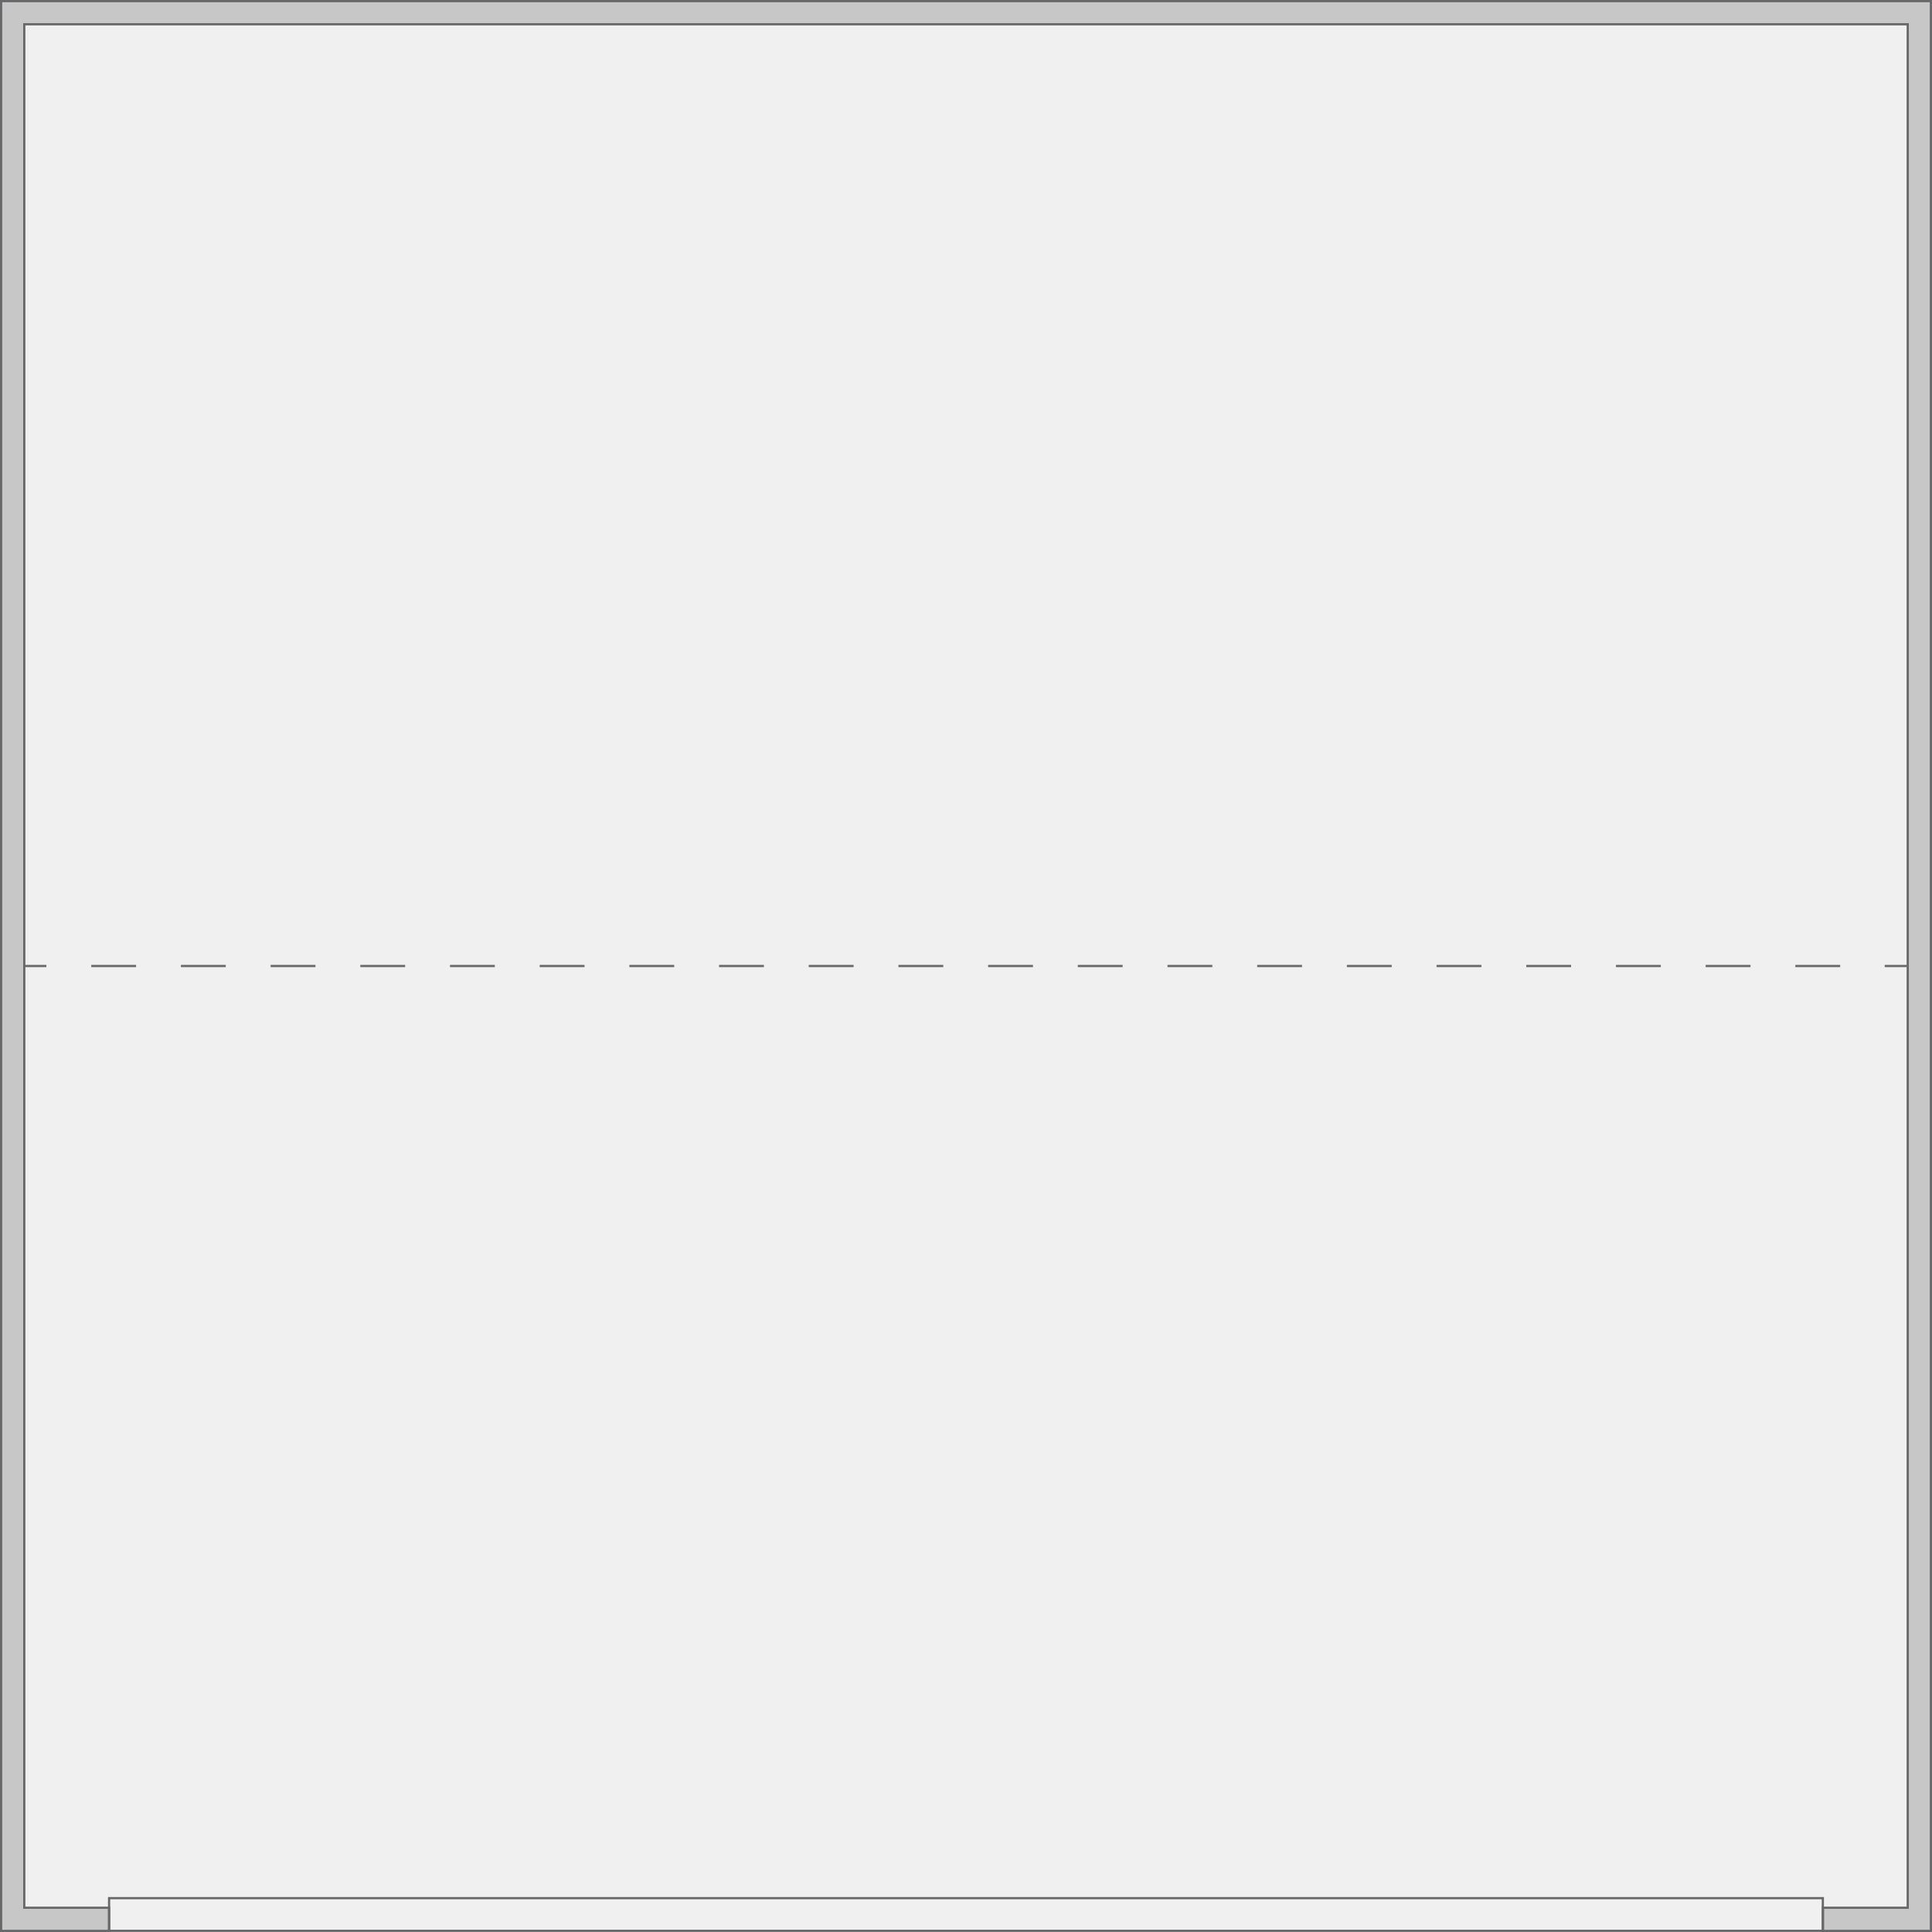
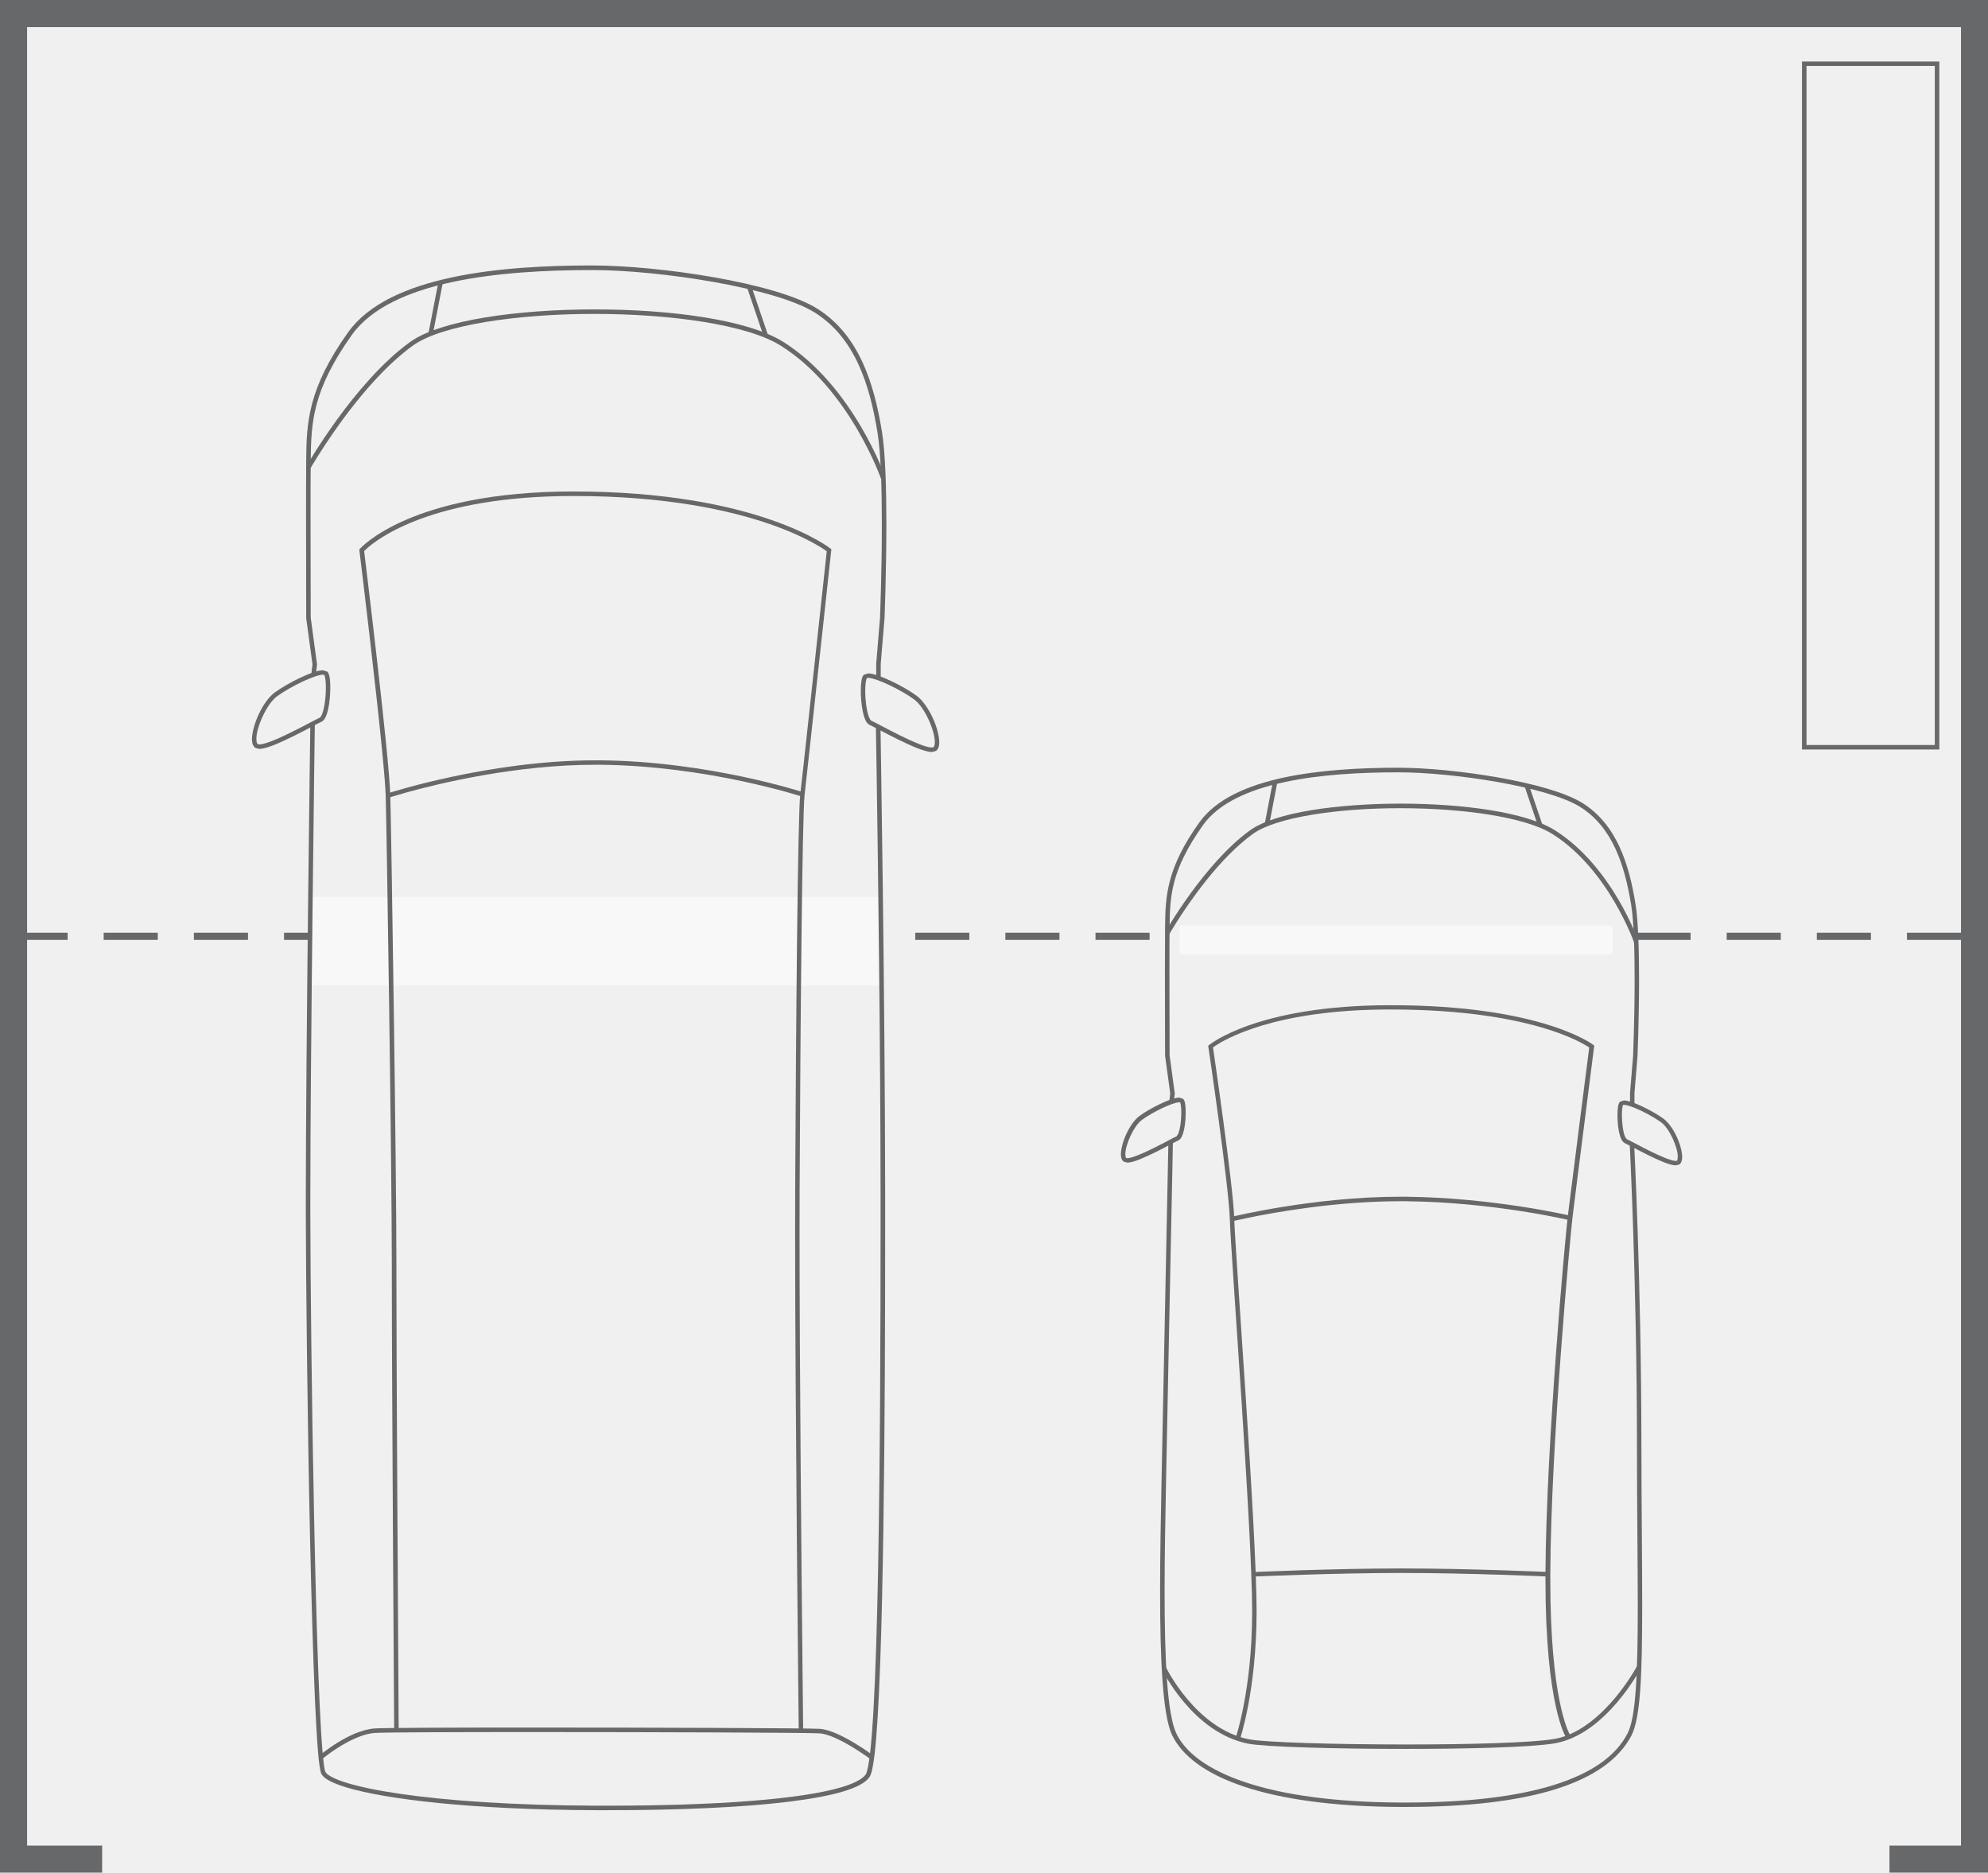
- <svg xmlns="http://www.w3.org/2000/svg" viewBox="0 0 261.94 261.94">
+ <svg xmlns="http://www.w3.org/2000/svg" id="Ebene_2" viewBox="0 0 246.58 232.23">
  <defs>
-     <style>.cls-1{fill:#676869;opacity:0.3;}.cls-1,.cls-2{fill-rule:evenodd;}.cls-2,.cls-3,.cls-4{fill:none;stroke:#676869;stroke-miterlimit:10;stroke-width:0.3px;}.cls-4{stroke-dasharray:6.08 6.08;}</style>
+     <style>.cls-1{opacity:.05;}.cls-1,.cls-2{fill:#676869;}.cls-3{fill:#fff;}</style>
  </defs>
-   <g id="Ebene_2" data-name="Ebene 2">
-     <g id="Ebene_1-2" data-name="Ebene 1">
-       <polygon class="cls-1" points="258.65 0.15 3.29 0.15 0.15 0.15 0.15 3.29 0.15 258.65 0.15 261.79 3.29 261.79 14.79 261.79 14.79 258.65 3.29 258.65 3.29 3.29 258.65 3.29 258.65 258.65 247.15 258.65 247.15 261.79 258.65 261.79 261.79 261.79 261.79 258.65 261.79 3.29 261.79 0.15 258.65 0.15" />
-       <polygon class="cls-2" points="258.65 0.15 3.29 0.15 0.15 0.15 0.15 3.29 0.15 258.65 0.15 261.79 3.29 261.79 14.79 261.79 14.79 258.65 3.29 258.65 3.29 3.29 258.65 3.29 258.65 258.65 247.15 258.65 247.15 261.79 258.65 261.79 261.79 261.79 261.79 258.65 261.79 3.29 261.79 0.15 258.65 0.15" />
-       <line class="cls-3" x1="3.29" y1="130.97" x2="6.29" y2="130.97" />
-       <line class="cls-4" x1="12.37" y1="130.97" x2="252.49" y2="130.97" />
-       <line class="cls-3" x1="255.53" y1="130.97" x2="258.53" y2="130.97" />
-       <rect class="cls-3" x="14.79" y="257.35" width="232.35" height="4.43" />
-     </g>
+   <g id="Ebene_1-2">
+     <polygon class="cls-2" points="12.67 228.88 3.36 228.88 3.36 3.36 243.23 3.36 243.23 228.88 234.36 228.88 234.36 232.23 246.58 232.23 246.58 0 0 0 0 232.23 12.67 232.23 12.67 228.88" />
+     <path class="cls-2" d="M1.68,116.56h6.71v-.89H1.68v.89ZM12.86,116.56h6.71v-.89h-6.71v.89ZM24.05,116.56h6.71v-.89h-6.71v.89ZM35.23,116.56h6.71v-.89h-6.71v.89ZM46.41,116.56h6.71v-.89h-6.71v.89ZM57.6,116.56h6.71v-.89h-6.71v.89ZM68.78,116.56h6.71v-.89h-6.71v.89ZM79.96,116.56h6.71v-.89h-6.71v.89ZM91.15,116.56h6.71v-.89h-6.71v.89ZM102.33,116.56h6.71v-.89h-6.71v.89ZM113.52,116.56h6.71v-.89h-6.71v.89ZM124.7,116.56h6.71v-.89h-6.71v.89ZM135.88,116.56h6.71v-.89h-6.71v.89ZM147.07,116.56h6.71v-.89h-6.71v.89ZM158.25,116.56h6.71v-.89h-6.71v.89ZM169.43,116.56h6.71v-.89h-6.71v.89ZM180.62,116.56h6.71v-.89h-6.71v.89ZM191.8,116.56h6.71v-.89h-6.71v.89ZM202.98,116.56h6.71v-.89h-6.71v.89ZM214.17,116.56h6.71v-.89h-6.71v.89ZM225.35,116.56h6.71v-.89h-6.71v.89ZM236.53,116.56h6.71v-.89h-6.71v.89Z" />
+     <polygon class="cls-2" points="223.79 92.67 224.07 92.67 224.07 8.18 239.98 8.18 239.98 92.39 223.79 92.39 223.79 92.67 224.07 92.67 223.79 92.67 223.79 92.95 240.54 92.95 240.54 7.63 223.51 7.63 223.51 92.95 223.79 92.95 223.79 92.67" />
+     <path class="cls-2" d="M202.14,141.88s.22,4.26.44,11.03c.22,6.77.45,16.05.46,26.09,0,7.97.1,14.76.1,20.26,0,8.35-.24,13.77-1.27,15.71-2.88,5.62-12.29,8.58-27.63,8.57h-.49c-16.72-.06-25.58-3.84-27.84-8.56-.55-1.13-.94-3.49-1.16-6.57-.22-3.08-.3-6.89-.3-11,0-4.41.09-9.15.18-13.71.14-7.14.35-17.65.53-26.37.09-4.36.17-8.28.23-11.1s.09-4.55.09-4.56h-.56s-.57,27.74-.85,42.02c-.09,4.56-.18,9.31-.18,13.72,0,4.12.08,7.94.3,11.04.23,3.11.59,5.48,1.21,6.77,2.51,5.1,11.55,8.79,28.34,8.87h.5c15.38,0,24.99-2.88,28.12-8.87,1.13-2.22,1.32-7.59,1.33-15.97,0-5.5-.09-12.29-.1-20.26-.02-20.1-.9-37.15-.9-37.15l-.56.03Z" />
+     <path class="cls-2" d="M208.12,144.19l.16.23c.3-.22.36-.57.37-.94-.02-1.38-1.04-3.78-2.31-4.74-.67-.49-1.64-1.05-2.57-1.49-.94-.44-1.8-.77-2.36-.78l-.48.16c-.17.19-.2.4-.25.68-.04.28-.06.62-.06.98,0,.67.06,1.43.19,2.07.07.32.15.61.26.85.11.24.23.44.47.56.33.15,1.57.83,2.88,1.48,1.32.64,2.66,1.26,3.44,1.27l.43-.11-.16-.23-.16-.23h-.02s-.1.02-.1.02c-.51.01-1.91-.58-3.19-1.22-1.3-.64-2.51-1.32-2.9-1.49l-.19-.28c-.25-.55-.4-1.75-.4-2.7,0-.35.02-.66.05-.9l.06-.28.03-.08h0s-.02-.03-.02-.03l.02.02h0s-.02-.02-.02-.02l.02.02-.05-.05.04.06h.02s-.05-.06-.05-.06l.04.06h.1c.35-.02,1.23.29,2.13.72.9.43,1.86.98,2.48,1.43,1.05.74,2.1,3.16,2.08,4.29,0,.3-.08.46-.12.48l.16.23Z" />
+     <path class="cls-2" d="M139.54,143.87l.16-.23s-.13-.17-.12-.48c-.02-1.12,1.03-3.55,2.08-4.29.62-.46,1.58-1.01,2.48-1.44.89-.43,1.78-.74,2.13-.73h.09s0,.01,0,.01l.04-.07-.05.05h.02s.04-.05.04-.05l-.05.05.02-.02h-.02s0,.02,0,.02l.02-.02h-.02s.08.2.11.43c.03.23.05.53.05.85,0,.63-.06,1.37-.18,1.96-.06.3-.14.55-.22.74l-.19.27c-.38.17-1.6.85-2.9,1.49-1.28.64-2.69,1.23-3.19,1.22h-.1s-.02-.02-.02-.02l-.16.23-.16.23.43.11c.78-.01,2.12-.63,3.44-1.27,1.3-.64,2.55-1.34,2.88-1.48.24-.11.36-.32.47-.56.31-.71.45-1.92.45-2.93,0-.37-.02-.7-.06-.98-.05-.28-.08-.49-.25-.68l-.48-.16c-.57,0-1.42.34-2.37.78-.93.44-1.91,1-2.57,1.49-1.27.96-2.29,3.36-2.31,4.74,0,.37.07.72.36.94l.16-.23Z" />
+     <path class="cls-2" d="M202.73,136.95v-1.39l.38-4.6h0s.19-4.64.19-9.51c0-3.55-.1-7.21-.44-9.34-.81-4.99-2.34-9.85-6.56-12.51-2.12-1.33-6.12-2.41-10.45-3.18-4.33-.76-8.98-1.21-12.37-1.21h-.01c-4.62,0-9.75.26-14.25,1.22-4.49.97-8.38,2.65-10.46,5.56-4.06,5.68-4.22,9.17-4.25,13-.01,1.28-.02,3.47-.02,5.83,0,4.72.02,10.09.02,10.09v.02l.64,4.67-.12,1.01.55.07.13-1.05v-.04s-.64-4.72-.64-4.72l-.28.04h.28s-.02-5.37-.02-10.08c0-2.36,0-4.55.02-5.82.04-3.83.15-7.06,4.14-12.68,1.94-2.73,5.69-4.39,10.13-5.34,4.43-.96,9.53-1.21,14.13-1.21h.01c3.34,0,7.98.44,12.28,1.2,4.29.76,8.27,1.85,10.25,3.1,3.99,2.51,5.5,7.18,6.31,12.13.33,2.06.43,5.72.43,9.25,0,4.86-.19,9.47-.19,9.48h.28s-.28-.01-.28-.01l-.38,4.61v1.41h.56Z" />
+     <path class="cls-2" d="M194.77,215.21l-.02-.03c-.24-.4-2.46-4.6-2.46-19.29,0-.22,0-.44,0-.66.07-16.22,2.5-42.08,2.74-44.14.12-1.04.8-6.35,1.44-11.41.64-5.06,1.25-9.84,1.25-9.85l.02-.16-.13-.1c-.05-.04-6.41-4.92-25.16-4.91-16.52,0-22.42,4.89-22.47,4.93l-.12.1.02.15s.64,4.31,1.29,9.14c.65,4.82,1.31,10.17,1.37,12.2.11,4.13,2.77,38.73,2.77,48.62v.06c0,4.9-.52,8.82-1.03,11.51-.26,1.35-.51,2.39-.7,3.09-.19.7-.32,1.06-.32,1.06l.53.18s2.06-5.97,2.07-15.85v-.06c0-9.94-2.66-44.55-2.77-48.64-.12-4.17-2.66-21.4-2.66-21.41l-.28.04.18.21.26-.19c1.29-.9,7.48-4.61,21.84-4.61,9.33,0,15.55,1.21,19.42,2.42,1.94.6,3.29,1.2,4.16,1.65.43.22.74.41.95.54.2.13.29.19.29.19l.17-.22-.28-.04s-2.45,19.19-2.7,21.27c-.25,2.1-2.67,27.93-2.75,44.21,0,.22,0,.45,0,.67,0,15.72,2.53,19.55,2.58,19.63l.46-.31Z" />
+     <path class="cls-2" d="M194.83,150.78s-9.52-2.26-20.5-2.37c-.22,0-.43,0-.65,0-10.75,0-20.89,2.49-20.9,2.49l.13.54s.63-.15,1.74-.38c3.34-.7,11.02-2.09,19.03-2.09.21,0,.43,0,.65,0,5.46.05,10.55.64,14.29,1.22,3.73.57,6.09,1.14,6.09,1.14l.13-.54Z" />
+     <path class="cls-2" d="M203.21,116.7s-3.22-9.26-10.37-13.75c-3.6-2.24-11.39-3.28-19.1-3.29-7.86.01-15.57,1.08-18.68,3.3-5.69,4.11-10.51,12.59-10.52,12.61l.49.28s.3-.52.84-1.38c1.61-2.56,5.38-8.07,9.53-11.05,2.84-2.07,10.57-3.21,18.35-3.19,7.65,0,15.43,1.08,18.8,3.2,3.46,2.17,6,5.53,7.67,8.36.83,1.41,1.45,2.69,1.86,3.61.41.92.6,1.49.6,1.49l.53-.18Z" />
+     <polyline class="cls-2" points="191.31 102.27 189.63 97.33 189.1 97.51 190.78 102.46" />
+     <polyline class="cls-2" points="157.43 102.23 158.43 97.02 157.88 96.92 156.88 102.12" />
+     <path class="cls-2" d="M203.03,206.64s-.26.5-.76,1.27c-1.48,2.32-5.07,7.04-9.57,7.76-2.87.47-10.59.67-18.32.67-8.72,0-17.53-.26-19.45-.64-3.29-.65-5.87-2.87-7.63-4.95-.88-1.04-1.55-2.04-2-2.77-.45-.74-.67-1.21-.68-1.21l-.5.24s3.75,7.84,10.69,9.23c2.06.4,10.81.65,19.56.65,7.75,0,15.44-.2,18.41-.68,6.43-1.08,10.71-9.3,10.73-9.32l-.49-.26Z" />
+     <path class="cls-2" d="M192.03,194.95s-9.79-.44-18.07-.44h-.15c-8.31,0-18.18.44-18.19.44l.02.56s2.47-.11,5.97-.22c3.5-.11,8.05-.22,12.19-.22h.15c4.13,0,8.64.11,12.12.22,3.48.11,5.92.22,5.92.22l.03-.56Z" />
+     <rect class="cls-3" x="38.58" y="111.24" width="70.48" height="10.97" />
+     <rect class="cls-1" x="38.58" y="111.24" width="70.48" height="10.97" />
+     <path class="cls-2" d="M108.64,90.07s.04,2.08.09,5.59c.16,10.52.48,33.88.49,52.36,0,1.35,0,2.75,0,4.21,0,12.6-.05,28.97-.31,42.5-.13,6.76-.31,12.82-.57,17.33-.13,2.26-.27,4.13-.44,5.51-.16,1.37-.37,2.29-.52,2.48-.35.53-1.39,1.12-3.04,1.6-4.96,1.47-15.28,2.28-29.04,2.28-.49,0-.97,0-1.46,0-10.26-.04-18.39-.63-24.08-1.45-2.85-.41-5.09-.88-6.68-1.36-1.59-.47-2.53-1.01-2.71-1.36-.03-.03-.12-.34-.18-.81-1.04-7.12-1.68-52.24-1.7-68.65v-1.36c0-9.13.14-23.92.28-36.41.07-6.25.14-11.93.19-16.04.05-4.12.09-6.66.09-6.67h-.56s-.56,40.84-.56,59.12v1.36c.02,8.76.2,25.67.53,40.64.17,7.49.37,14.48.6,19.73.12,2.63.24,4.82.37,6.41.07.8.13,1.45.21,1.94.08.5.13.8.25,1.02.4.62,1.4,1.1,3.03,1.61,4.89,1.48,15.49,2.78,30.92,2.84.49,0,.98,0,1.47,0,9.2,0,16.85-.36,22.43-1.04,2.79-.34,5.07-.76,6.77-1.26,1.7-.51,2.83-1.07,3.35-1.83.27-.43.43-1.32.61-2.73,1.17-9.77,1.32-43.34,1.32-65.4,0-1.46,0-2.86,0-4.21-.02-24.64-.58-57.95-.58-57.95h-.56Z" />
+     <path class="cls-2" d="M115.92,92.91l.16.23c.34-.24.42-.65.42-1.1-.02-1.67-1.28-4.61-2.81-5.76-.81-.59-2.01-1.28-3.15-1.82-1.15-.54-2.2-.94-2.87-.95l-.54.18c-.19.21-.23.46-.29.8-.05.34-.07.75-.07,1.2,0,.82.08,1.75.24,2.53.08.39.18.74.31,1.03.13.28.28.53.55.65.4.18,1.93,1.02,3.53,1.81,1.62.79,3.27,1.54,4.19,1.55l.49-.13-.16-.23-.16-.23-.18.03c-.65.02-2.37-.71-3.95-1.5-1.59-.79-3.08-1.61-3.55-1.82-.04-.01-.16-.13-.26-.37-.32-.7-.5-2.17-.5-3.33,0-.43.02-.82.07-1.11l.08-.36.06-.13-.02-.02.02.02h0s-.02-.02-.02-.02l.02.02.15-.02c.45,0,1.53.37,2.63.9,1.11.53,2.29,1.2,3.06,1.77,1.31.93,2.6,3.9,2.58,5.31,0,.38-.1.59-.18.64l.16.23Z" />
+     <path class="cls-2" d="M31.82,92.52l.16-.23c-.08-.04-.18-.26-.18-.64-.02-1.4,1.27-4.38,2.58-5.31.77-.56,1.94-1.24,3.06-1.77,1.1-.53,2.18-.91,2.63-.9h.13s.02.02.02.02v-.02s0,.02,0,.02h0s.01-.02.01-.02l-.02.02.06.13c.09.27.15.83.15,1.47,0,.78-.08,1.69-.23,2.42-.07.36-.17.69-.27.92-.1.23-.22.36-.26.37-.47.21-1.96,1.04-3.55,1.82-1.58.79-3.29,1.51-3.95,1.5l-.18-.03-.16.23-.16.23.49.13c.93-.02,2.57-.77,4.19-1.56,1.6-.79,3.12-1.63,3.53-1.81.27-.13.41-.36.55-.65.38-.86.54-2.33.55-3.56,0-.45-.02-.86-.07-1.2-.06-.34-.11-.59-.29-.8l-.54-.18c-.67,0-1.72.41-2.87.95-1.14.54-2.33,1.23-3.14,1.82-1.53,1.15-2.78,4.1-2.81,5.76,0,.45.09.85.42,1.1l.16-.23Z" />
+     <path class="cls-2" d="M109.24,84.03v-1.7l.47-5.64h0s.23-5.69.23-11.66c0-4.35-.12-8.84-.54-11.44-.99-6.12-2.87-12.05-8.01-15.3-5.16-3.24-19.64-5.36-27.95-5.37h-.02c-5.66,0-11.95.31-17.46,1.5-5.5,1.19-10.25,3.24-12.79,6.8-4.97,6.96-5.16,11.21-5.19,15.91-.02,1.57-.02,4.26-.02,7.15,0,5.78.02,12.36.02,12.36v.02l.78,5.73-.15,1.25.56.07.15-1.29v-.04s-.78-5.78-.78-5.78l-.28.04h.28s-.02-6.58-.02-12.36c0-2.89,0-5.58.02-7.14.05-4.69.19-8.69,5.09-15.59,2.4-3.37,7.01-5.4,12.45-6.57,5.44-1.17,11.7-1.49,17.34-1.49h.02c8.2-.01,22.75,2.18,27.65,5.29,4.92,3.1,6.78,8.84,7.76,14.92.41,2.53.53,7.02.53,11.35,0,5.95-.23,11.61-.23,11.62h.28s-.28-.01-.28-.01l-.47,5.66v1.72h.56Z" />
+     <path class="cls-2" d="M108.31,217.71s-1.05-.79-2.39-1.59c-1.35-.8-2.97-1.63-4.24-1.72-1.44-.09-20.24-.16-35.55-.16-9.97,0-18.42.03-19.65.11-3.2.23-6.85,3.37-6.88,3.38l.36.42s.22-.19.61-.48c1.15-.87,3.79-2.63,5.94-2.76,1.17-.08,9.66-.11,19.62-.11,15.29,0,34.13.07,35.51.16,1.06.06,2.67.85,3.98,1.64,1.32.79,2.34,1.55,2.34,1.55l.34-.45Z" />
+     <path class="cls-2" d="M99.62,214.53s-.03-2.5-.07-6.59c-.13-12.28-.38-38.89-.38-55.29,0-1.86,0-3.59.01-5.15.09-19.91.32-46.45.62-48.95.3-2.55,3.3-30.29,3.3-30.29l.02-.15-.12-.09s-8.88-7.07-31.87-7.07c-20.25,0-26.44,7.05-26.49,7.12l-.08.09.02.12s.19,1.59.49,4.04c.88,7.37,2.66,22.6,2.77,26.36.14,4.99.76,45.9.76,58.45v.4c0,.27,0,.56,0,.86,0,13.19.29,56.19.29,56.2h.56s-.02-2.69-.04-6.93c-.08-12.71-.24-39.38-.24-49.27,0-.3,0-.59,0-.86v-.4c0-12.56-.62-53.46-.76-58.46-.14-5.09-3.26-30.44-3.26-30.45l-.28.03.21.18.28-.28c1.39-1.29,8.17-6.64,25.78-6.64,11.44,0,19.33,1.75,24.36,3.49,2.51.87,4.31,1.74,5.48,2.39.58.32,1.01.59,1.29.78.28.19.4.29.4.29l.17-.22-.28-.03s-.19,1.73-.47,4.38c-.86,7.92-2.6,24.01-2.83,25.91-.31,2.61-.54,29.07-.63,49.01,0,1.56-.01,3.29-.01,5.15,0,21.87.45,61.89.45,61.89h.56Z" />
+     <path class="cls-2" d="M99.62,98.25s-11.67-3.83-25.15-3.96c-.2,0-.4,0-.6,0-13.26,0-25.81,4.11-25.83,4.11l.17.53s.78-.25,2.15-.64c4.13-1.15,13.64-3.45,23.5-3.45h.6c6.69.07,12.94,1.05,17.51,2.02,2.29.49,4.16.97,5.45,1.32,1.3.36,2.01.6,2.02.6l.17-.53Z" />
+     <path class="cls-2" d="M109.83,59.22s-3.95-11.34-12.69-16.83c-4.39-2.74-13.93-4.02-23.39-4.02-9.63.01-19.08,1.33-22.87,4.03-6.97,5.03-12.87,15.42-12.89,15.44l.49.28s.37-.64,1.03-1.69c1.98-3.14,6.6-9.9,11.7-13.57,3.51-2.55,12.98-3.94,22.54-3.93,9.39,0,18.93,1.32,23.09,3.94,4.26,2.66,7.38,6.8,9.43,10.27,1.02,1.74,1.78,3.31,2.28,4.44.5,1.13.74,1.83.74,1.83l.53-.19Z" />
+     <polyline class="cls-2" points="95.25 41.53 93.19 35.47 92.66 35.64 94.72 41.71" />
+     <polyline class="cls-2" points="53.69 41.44 54.92 35.06 54.38 34.96 53.14 41.34" />
+     <rect class="cls-3" x="146.31" y="114.76" width="53.72" height="3.61" />
+     <rect class="cls-1" x="146.31" y="114.76" width="53.72" height="3.61" />
  </g>
</svg>
